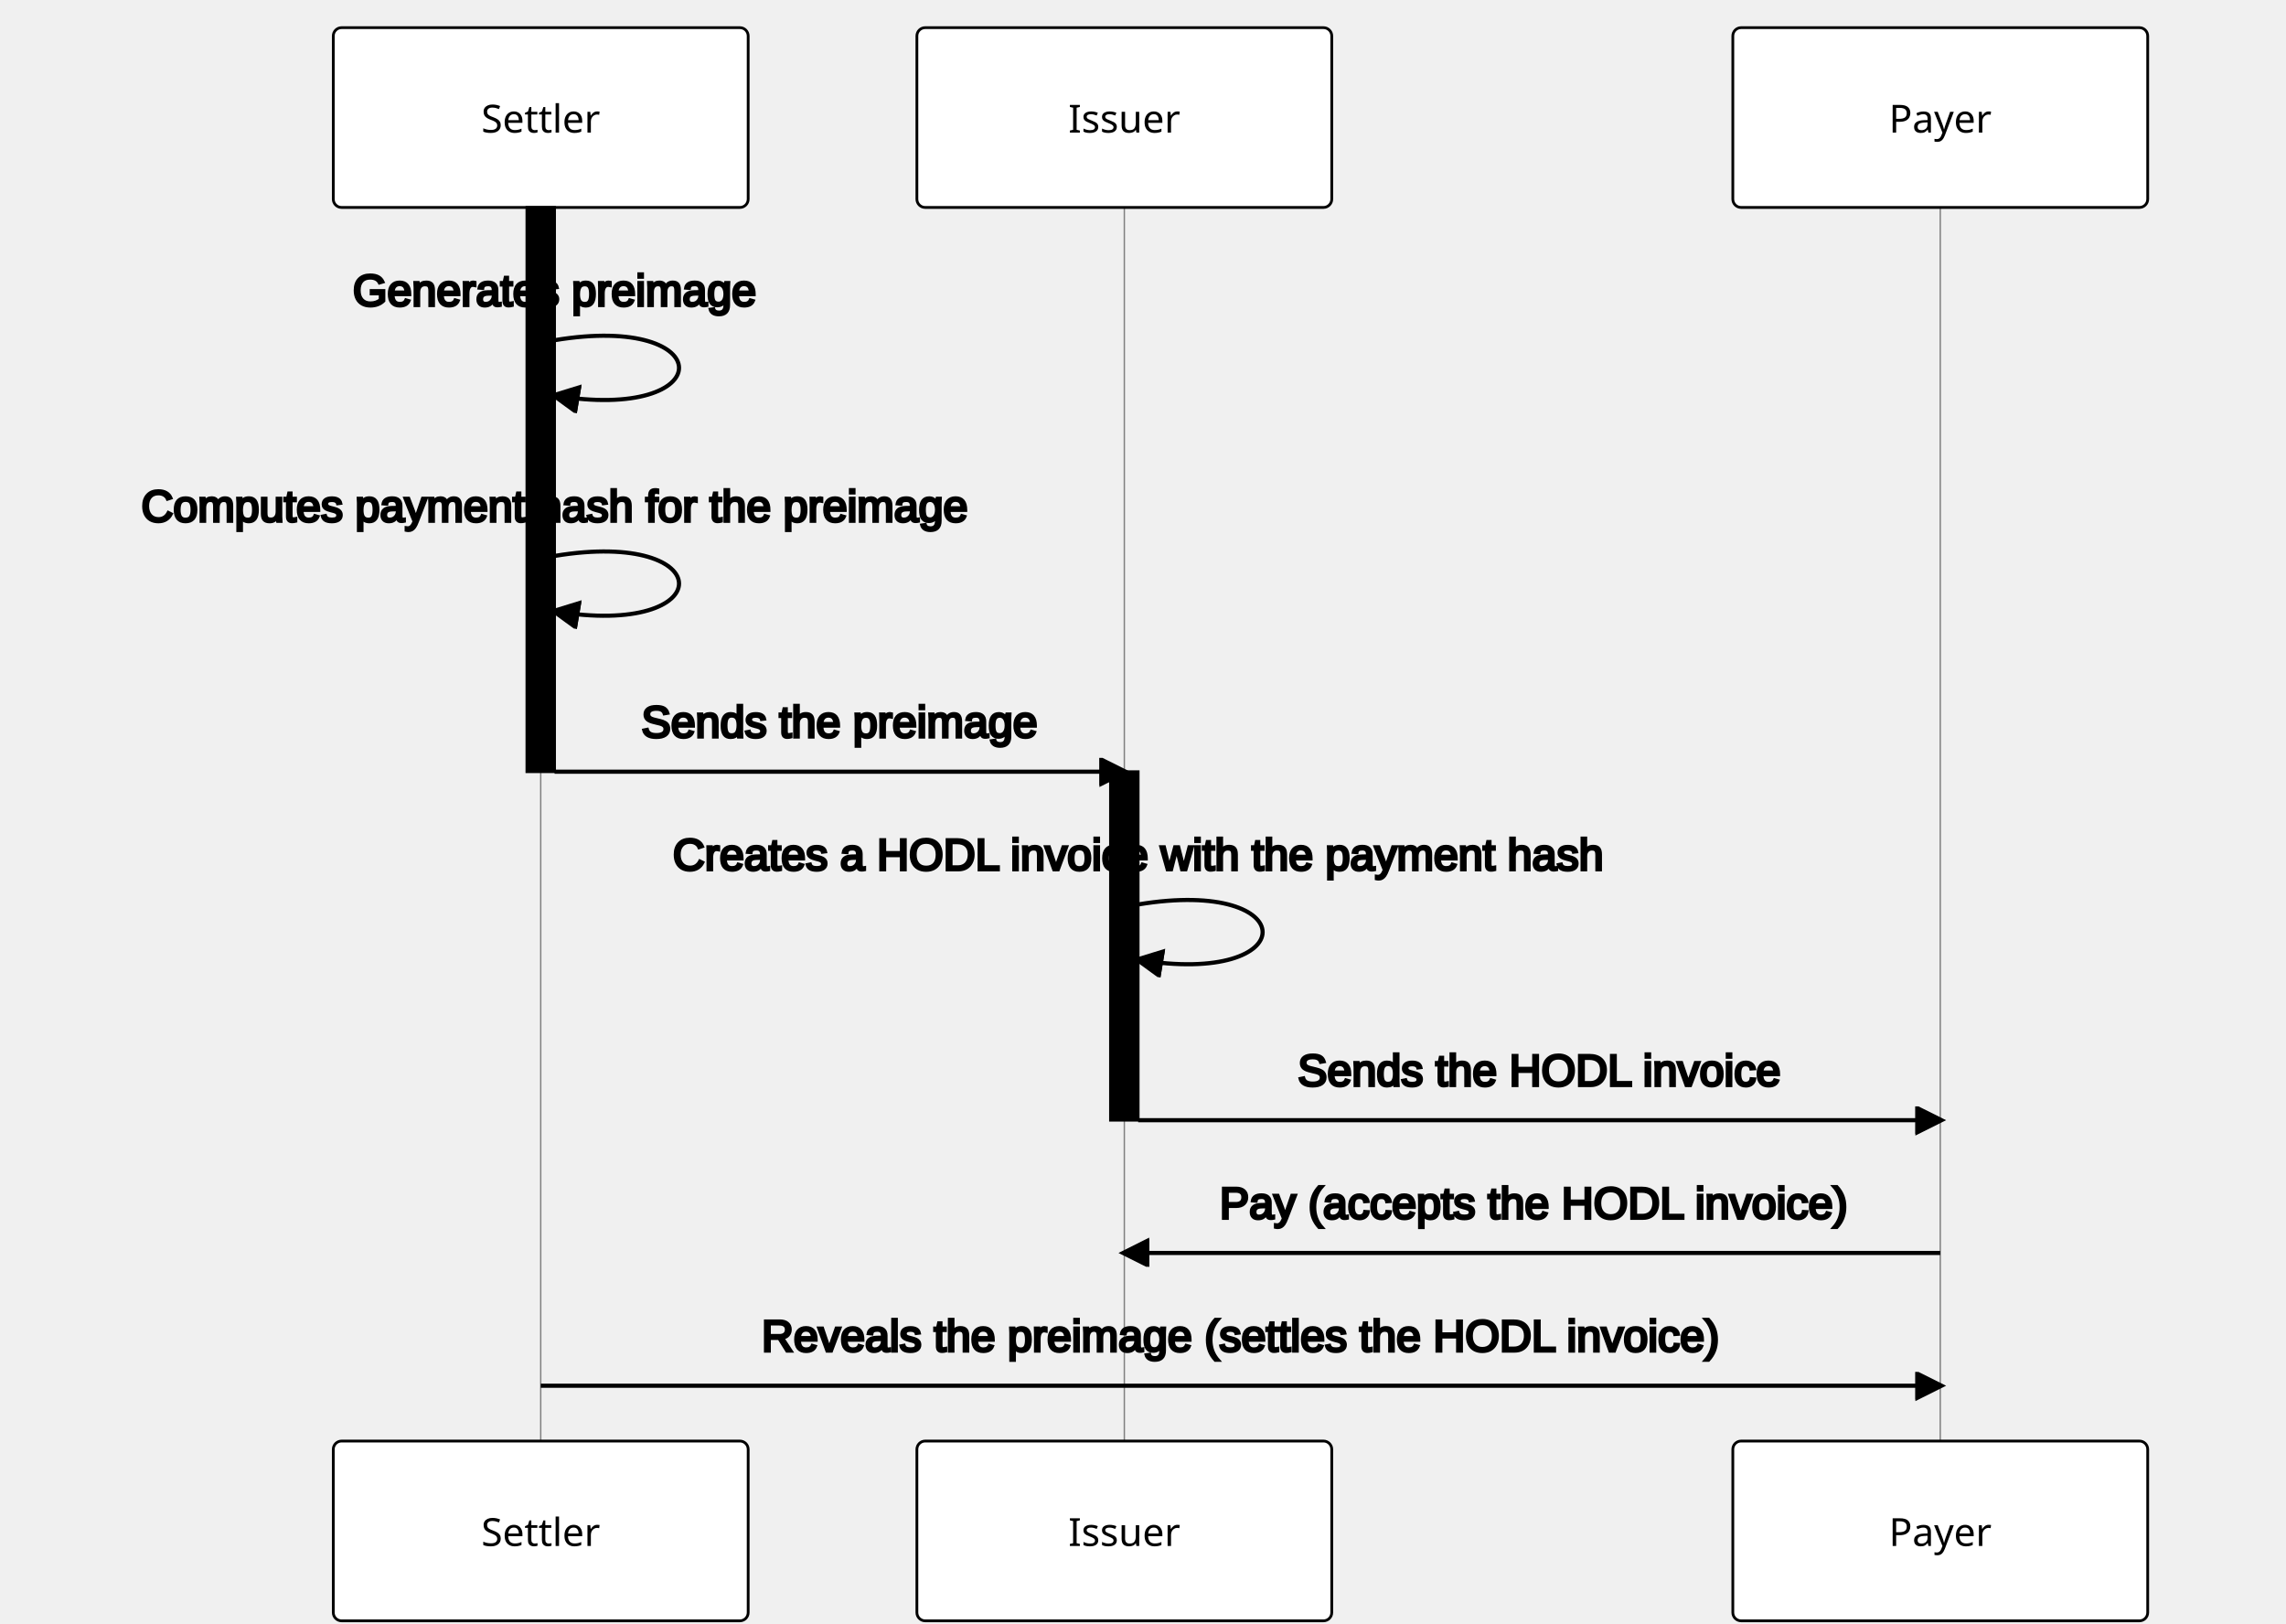
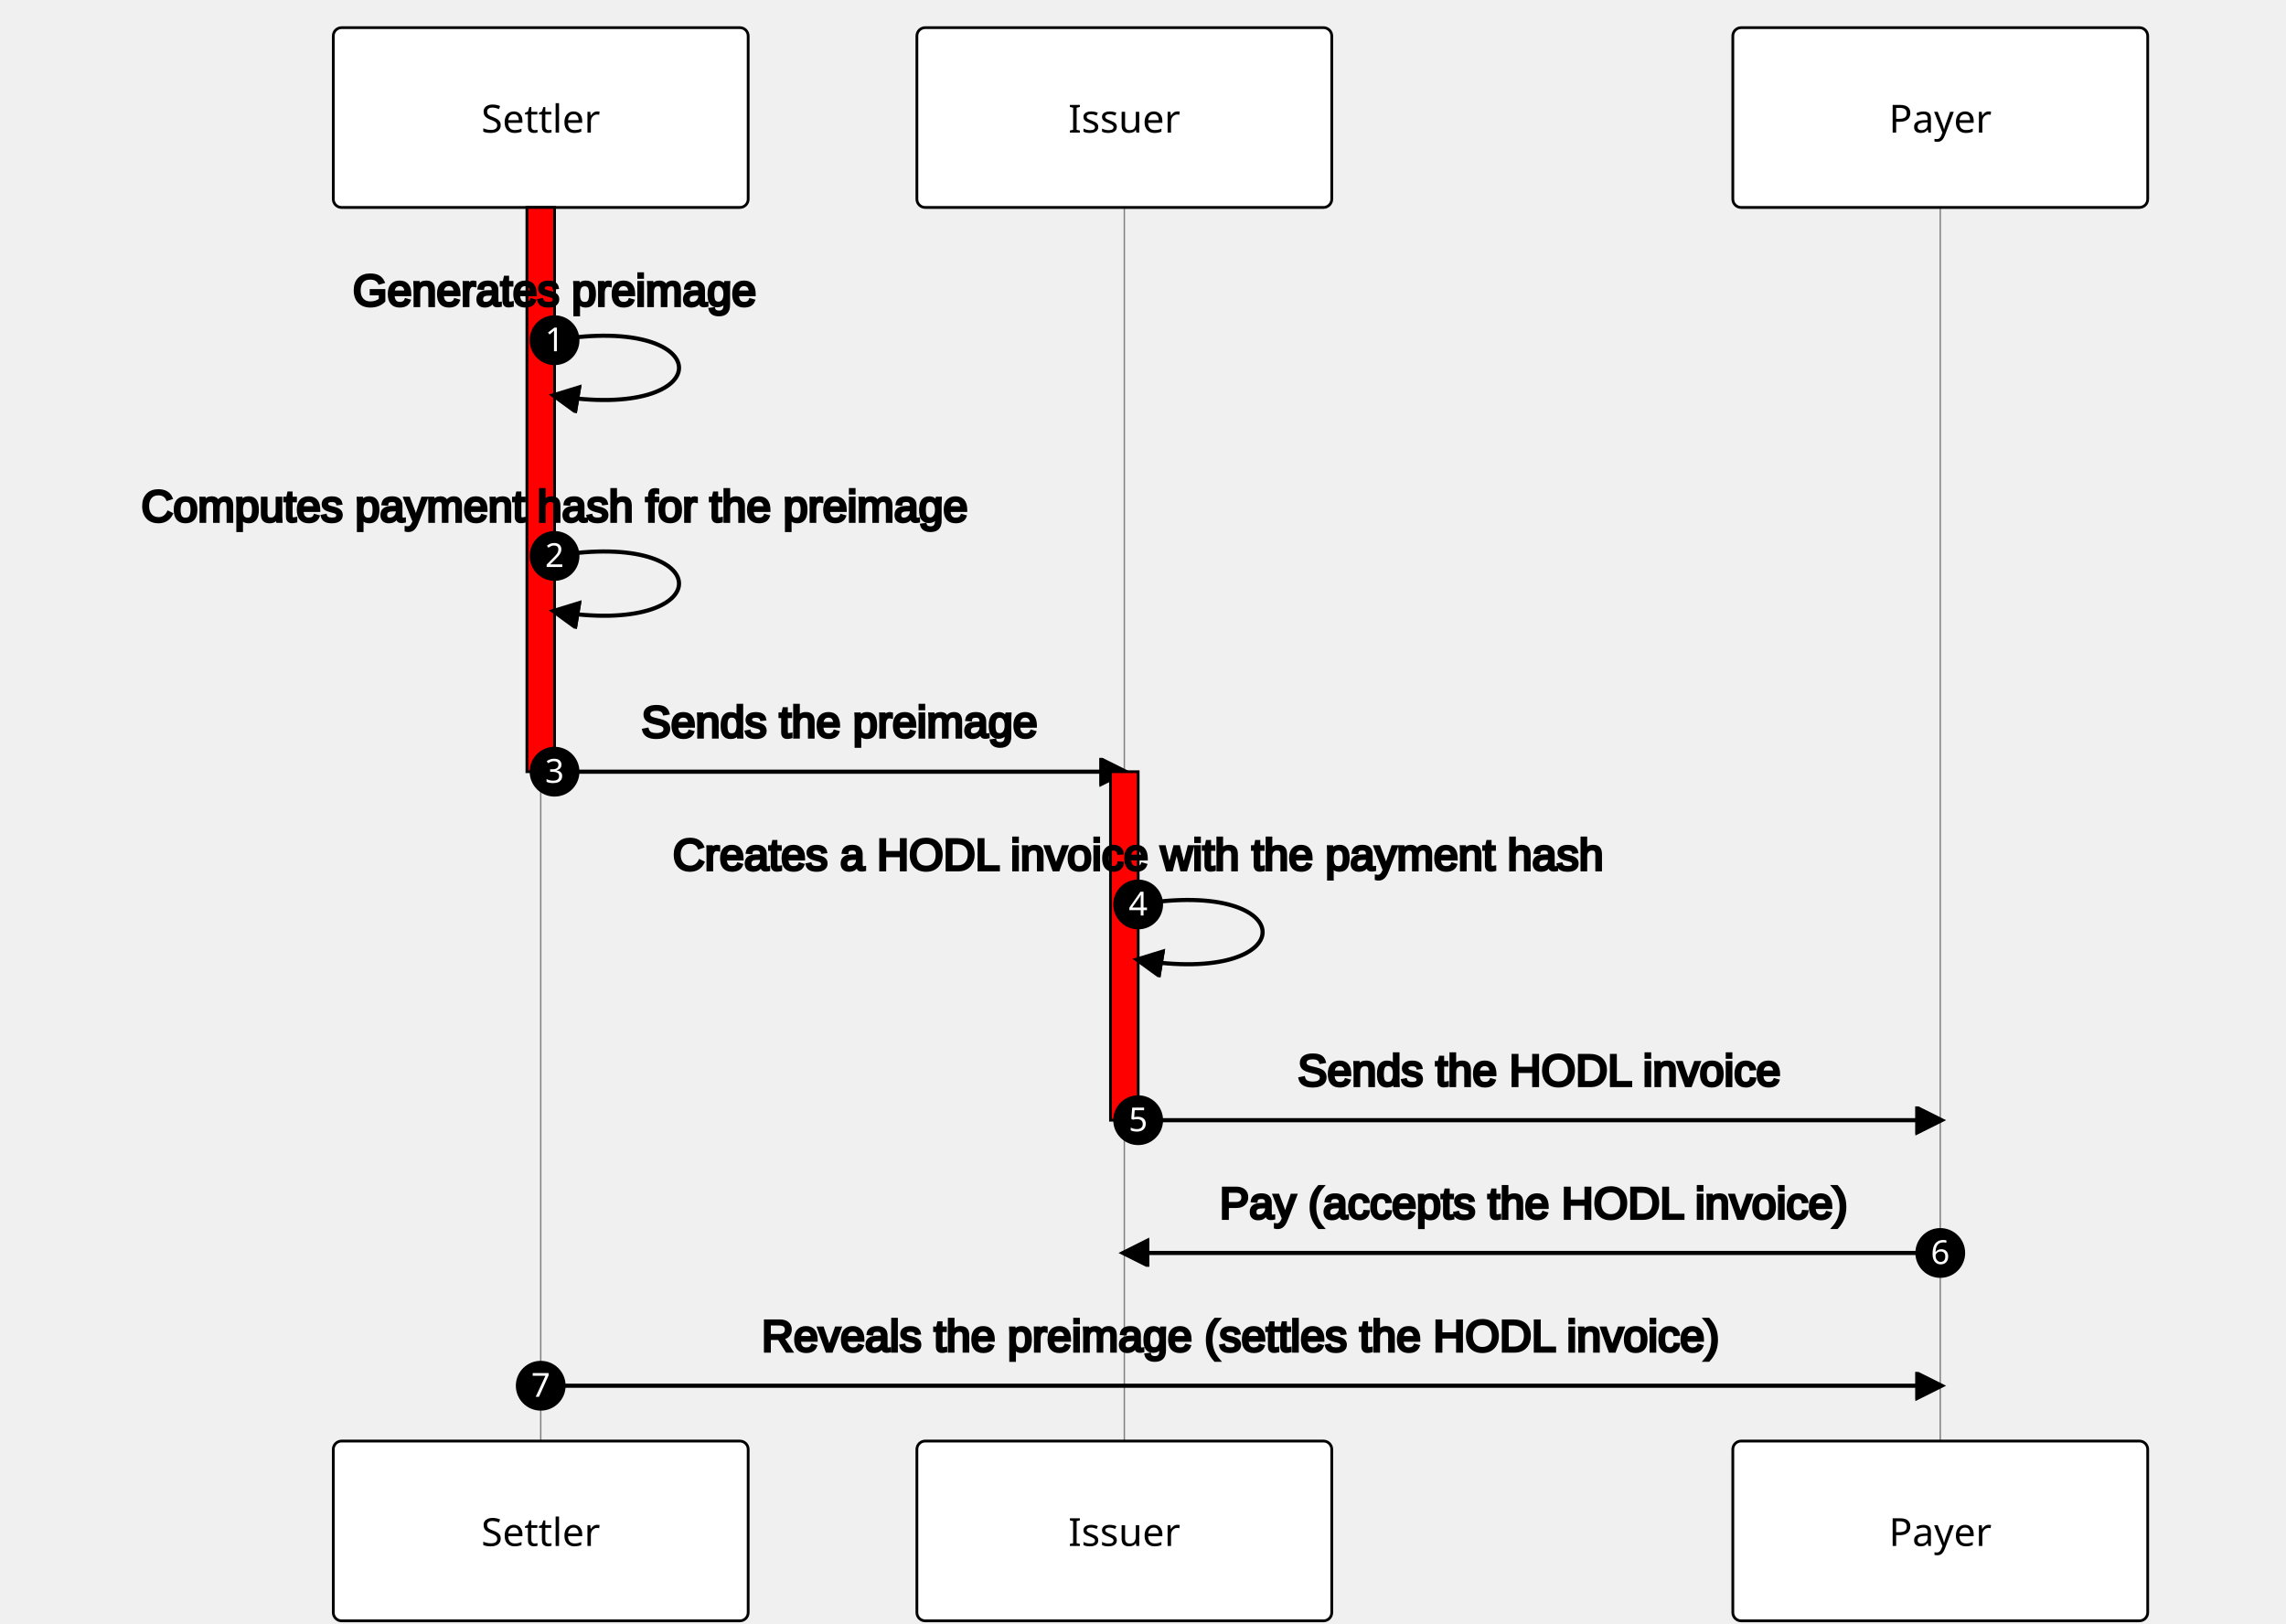
- <svg xmlns="http://www.w3.org/2000/svg" id="mermaid-1674643308256" width="100%" height="587" style="max-width: 826.5px;" viewBox="-120.5 -10 826.5 587">
-   <style>#mermaid-1674643308256{font-family:"trebuchet ms",verdana,arial,sans-serif;font-size:16px;fill:#000;}#mermaid-1674643308256 .error-icon{fill:#000;}#mermaid-1674643308256 .error-text{fill:#ffffff;stroke:#ffffff;}#mermaid-1674643308256 .edge-thickness-normal{stroke-width:2px;}#mermaid-1674643308256 .edge-thickness-thick{stroke-width:3.5px;}#mermaid-1674643308256 .edge-pattern-solid{stroke-dasharray:0;}#mermaid-1674643308256 .edge-pattern-dashed{stroke-dasharray:3;}#mermaid-1674643308256 .edge-pattern-dotted{stroke-dasharray:2;}#mermaid-1674643308256 .marker{fill:#000;stroke:#000;}#mermaid-1674643308256 .marker.cross{stroke:#000;}#mermaid-1674643308256 svg{font-family:"trebuchet ms",verdana,arial,sans-serif;font-size:16px;}#mermaid-1674643308256 .actor{stroke:#000;fill:#FFFFFF;}#mermaid-1674643308256 text.actor &gt; tspan{fill:#000;stroke:none;}#mermaid-1674643308256 .actor-line{stroke:grey;}#mermaid-1674643308256 .messageLine0{stroke-width:1.5;stroke-dasharray:none;stroke:#000;}#mermaid-1674643308256 .messageLine1{stroke-width:1.5;stroke-dasharray:2,2;stroke:#000;}#mermaid-1674643308256 #arrowhead path{fill:#000;stroke:#000;}#mermaid-1674643308256 .sequenceNumber{fill:#ffffff;}#mermaid-1674643308256 #sequencenumber{fill:#000;}#mermaid-1674643308256 #crosshead path{fill:#000;stroke:#000;}#mermaid-1674643308256 .messageText{fill:#000;stroke:#000;}#mermaid-1674643308256 .labelBox{stroke:#000;fill:#FFFFFF;}#mermaid-1674643308256 .labelText,#mermaid-1674643308256 .labelText &gt; tspan{fill:#000;stroke:none;}#mermaid-1674643308256 .loopText,#mermaid-1674643308256 .loopText &gt; tspan{fill:#000;stroke:none;}#mermaid-1674643308256 .loopLine{stroke-width:2px;stroke-dasharray:2,2;stroke:#000;fill:#000;}#mermaid-1674643308256 .note{stroke:hsl(52.683,60%,73.922%);fill:#fff5ad;}#mermaid-1674643308256 .noteText,#mermaid-1674643308256 .noteText &gt; tspan{fill:#333;stroke:none;}#mermaid-1674643308256 .activation0{fill:#000;stroke:#000;}#mermaid-1674643308256 .activation1{fill:#000;stroke:#000;}#mermaid-1674643308256 .activation2{fill:#000;stroke:#000;}#mermaid-1674643308256:root{--mermaid-font-family:"trebuchet ms",verdana,arial,sans-serif;}</style>
+ <svg xmlns="http://www.w3.org/2000/svg" id="mermaid-1675575125563" width="100%" height="587" style="max-width: 826.5px;" viewBox="-120.5 -10 826.5 587">
+   <style>#mermaid-1675575125563{font-family:"trebuchet ms",verdana,arial,sans-serif;font-size:16px;fill:#000;}#mermaid-1675575125563 .error-icon{fill:#000;}#mermaid-1675575125563 .error-text{fill:#ffffff;stroke:#ffffff;}#mermaid-1675575125563 .edge-thickness-normal{stroke-width:2px;}#mermaid-1675575125563 .edge-thickness-thick{stroke-width:3.5px;}#mermaid-1675575125563 .edge-pattern-solid{stroke-dasharray:0;}#mermaid-1675575125563 .edge-pattern-dashed{stroke-dasharray:3;}#mermaid-1675575125563 .edge-pattern-dotted{stroke-dasharray:2;}#mermaid-1675575125563 .marker{fill:#000;stroke:#000;}#mermaid-1675575125563 .marker.cross{stroke:#000;}#mermaid-1675575125563 svg{font-family:"trebuchet ms",verdana,arial,sans-serif;font-size:16px;}#mermaid-1675575125563 .actor{stroke:#000;fill:#FFF;}#mermaid-1675575125563 text.actor &gt; tspan{fill:#000;stroke:none;}#mermaid-1675575125563 .actor-line{stroke:grey;}#mermaid-1675575125563 .messageLine0{stroke-width:1.5;stroke-dasharray:none;stroke:#000;}#mermaid-1675575125563 .messageLine1{stroke-width:1.5;stroke-dasharray:2,2;stroke:#000;}#mermaid-1675575125563 #arrowhead path{fill:#000;stroke:#000;}#mermaid-1675575125563 .sequenceNumber{fill:#ffffff;}#mermaid-1675575125563 #sequencenumber{fill:#000;}#mermaid-1675575125563 #crosshead path{fill:#000;stroke:#000;}#mermaid-1675575125563 .messageText{fill:#000;stroke:#000;}#mermaid-1675575125563 .labelBox{stroke:#F00;fill:#FFF;}#mermaid-1675575125563 .labelText,#mermaid-1675575125563 .labelText &gt; tspan{fill:#000;stroke:none;}#mermaid-1675575125563 .loopText,#mermaid-1675575125563 .loopText &gt; tspan{fill:#000;stroke:none;}#mermaid-1675575125563 .loopLine{stroke-width:2px;stroke-dasharray:2,2;stroke:#F00;fill:#F00;}#mermaid-1675575125563 .note{stroke:hsl(52.683,60%,73.922%);fill:#fff5ad;}#mermaid-1675575125563 .noteText,#mermaid-1675575125563 .noteText &gt; tspan{fill:#333;stroke:none;}#mermaid-1675575125563 .activation0{fill:#F00;stroke:#000;}#mermaid-1675575125563 .activation1{fill:#F00;stroke:#000;}#mermaid-1675575125563 .activation2{fill:#F00;stroke:#000;}#mermaid-1675575125563:root{--mermaid-font-family:"trebuchet ms",verdana,arial,sans-serif;}</style>
  <g />
  <g>
    <line id="actor0" x1="75" y1="5" x2="75" y2="576" class="actor-line" stroke-width="0.5px" stroke="#999" />
    <rect x="0" y="0" fill="#eaeaea" stroke="#666" width="150" height="65" rx="3" ry="3" class="actor" />
    <text x="75" y="32.5" dominant-baseline="central" alignment-baseline="central" class="actor" style="text-anchor: middle; font-size: 14px; font-weight: 400; font-family: Open-Sans, sans-serif;">
      <tspan x="75" dy="0">Settler</tspan>
    </text>
  </g>
  <g>
    <line id="actor1" x1="286" y1="5" x2="286" y2="576" class="actor-line" stroke-width="0.5px" stroke="#999" />
    <rect x="211" y="0" fill="#eaeaea" stroke="#666" width="150" height="65" rx="3" ry="3" class="actor" />
    <text x="286" y="32.5" dominant-baseline="central" alignment-baseline="central" class="actor" style="text-anchor: middle; font-size: 14px; font-weight: 400; font-family: Open-Sans, sans-serif;">
      <tspan x="286" dy="0">Issuer</tspan>
    </text>
  </g>
  <g>
    <line id="actor2" x1="581" y1="5" x2="581" y2="576" class="actor-line" stroke-width="0.5px" stroke="#999" />
    <rect x="506" y="0" fill="#eaeaea" stroke="#666" width="150" height="65" rx="3" ry="3" class="actor" />
    <text x="581" y="32.5" dominant-baseline="central" alignment-baseline="central" class="actor" style="text-anchor: middle; font-size: 14px; font-weight: 400; font-family: Open-Sans, sans-serif;">
      <tspan x="581" dy="0">Payer</tspan>
    </text>
  </g>
  <defs>
    <marker id="arrowhead" refX="9" refY="5" markerUnits="userSpaceOnUse" markerWidth="12" markerHeight="12" orient="auto">
      <path d="M 0 0 L 10 5 L 0 10 z" />
    </marker>
  </defs>
  <defs>
    <marker id="crosshead" markerWidth="15" markerHeight="8" orient="auto" refX="16" refY="4">
      <path fill="black" stroke="#000000" stroke-width="1px" d="M 9,2 V 6 L16,4 Z" style="stroke-dasharray: 0, 0;" />
      <path fill="none" stroke="#000000" stroke-width="1px" d="M 0,1 L 6,7 M 6,1 L 0,7" style="stroke-dasharray: 0, 0;" />
    </marker>
  </defs>
  <defs>
    <marker id="filled-head" refX="18" refY="7" markerWidth="20" markerHeight="28" orient="auto">
      <path d="M 18,7 L9,13 L14,7 L9,1 Z" />
    </marker>
  </defs>
  <defs>
    <marker id="sequencenumber" refX="15" refY="15" markerWidth="60" markerHeight="40" orient="auto">
      <circle cx="15" cy="15" r="6" />
    </marker>
  </defs>
  <g>
    <rect x="70" y="65" fill="#EDF2AE" stroke="#666" width="10" height="204" rx="0" ry="0" class="activation0" />
  </g>
  <text x="80" y="80" text-anchor="middle" dominant-baseline="middle" alignment-baseline="middle" class="messageText" dy="1em" style="font-family: &quot;trebuchet ms&quot;, verdana, arial, sans-serif; font-size: 16px; font-weight: 400;">Generates preimage</text>
-   <path d="M 80,113 C 140,103 140,143 80,133" class="messageLine0" stroke-width="2" stroke="none" marker-end="url(#arrowhead)" style="fill: none;" />
+   <path d="M 80,113 C 140,103 140,143 80,133" class="messageLine0" stroke-width="2" stroke="none" marker-end="url(#arrowhead)" marker-start="url(#sequencenumber)" style="fill: none;" />
+   <text x="80" y="117" font-family="sans-serif" font-size="12px" text-anchor="middle" textLength="16px" class="sequenceNumber">1</text>
  <text x="80" y="158" text-anchor="middle" dominant-baseline="middle" alignment-baseline="middle" class="messageText" dy="1em" style="font-family: &quot;trebuchet ms&quot;, verdana, arial, sans-serif; font-size: 16px; font-weight: 400;">Computes payment hash for the preimage</text>
-   <path d="M 80,191 C 140,181 140,221 80,211" class="messageLine0" stroke-width="2" stroke="none" marker-end="url(#arrowhead)" style="fill: none;" />
+   <path d="M 80,191 C 140,181 140,221 80,211" class="messageLine0" stroke-width="2" stroke="none" marker-end="url(#arrowhead)" marker-start="url(#sequencenumber)" style="fill: none;" />
+   <text x="80" y="195" font-family="sans-serif" font-size="12px" text-anchor="middle" textLength="16px" class="sequenceNumber">2</text>
  <text x="183" y="236" text-anchor="middle" dominant-baseline="middle" alignment-baseline="middle" class="messageText" dy="1em" style="font-family: &quot;trebuchet ms&quot;, verdana, arial, sans-serif; font-size: 16px; font-weight: 400;">Sends the preimage</text>
-   <line x1="80" y1="269" x2="286" y2="269" class="messageLine0" stroke-width="2" stroke="none" marker-end="url(#arrowhead)" style="fill: none;" />
+   <line x1="80" y1="269" x2="286" y2="269" class="messageLine0" stroke-width="2" stroke="none" marker-end="url(#arrowhead)" marker-start="url(#sequencenumber)" style="fill: none;" />
+   <text x="80" y="273" font-family="sans-serif" font-size="12px" text-anchor="middle" textLength="16px" class="sequenceNumber">3</text>
  <g>
    <rect x="281" y="269" fill="#EDF2AE" stroke="#666" width="10" height="126" rx="0" ry="0" class="activation0" />
  </g>
  <text x="291" y="284" text-anchor="middle" dominant-baseline="middle" alignment-baseline="middle" class="messageText" dy="1em" style="font-family: &quot;trebuchet ms&quot;, verdana, arial, sans-serif; font-size: 16px; font-weight: 400;">Creates a HODL invoice with the payment hash</text>
-   <path d="M 291,317 C 351,307 351,347 291,337" class="messageLine0" stroke-width="2" stroke="none" marker-end="url(#arrowhead)" style="fill: none;" />
+   <path d="M 291,317 C 351,307 351,347 291,337" class="messageLine0" stroke-width="2" stroke="none" marker-end="url(#arrowhead)" marker-start="url(#sequencenumber)" style="fill: none;" />
+   <text x="291" y="321" font-family="sans-serif" font-size="12px" text-anchor="middle" textLength="16px" class="sequenceNumber">4</text>
  <text x="436" y="362" text-anchor="middle" dominant-baseline="middle" alignment-baseline="middle" class="messageText" dy="1em" style="font-family: &quot;trebuchet ms&quot;, verdana, arial, sans-serif; font-size: 16px; font-weight: 400;">Sends the HODL invoice</text>
-   <line x1="291" y1="395" x2="581" y2="395" class="messageLine0" stroke-width="2" stroke="none" marker-end="url(#arrowhead)" style="fill: none;" />
+   <line x1="291" y1="395" x2="581" y2="395" class="messageLine0" stroke-width="2" stroke="none" marker-end="url(#arrowhead)" marker-start="url(#sequencenumber)" style="fill: none;" />
+   <text x="291" y="399" font-family="sans-serif" font-size="12px" text-anchor="middle" textLength="16px" class="sequenceNumber">5</text>
  <text x="434" y="410" text-anchor="middle" dominant-baseline="middle" alignment-baseline="middle" class="messageText" dy="1em" style="font-family: &quot;trebuchet ms&quot;, verdana, arial, sans-serif; font-size: 16px; font-weight: 400;">Pay (accepts the HODL invoice)</text>
-   <line x1="581" y1="443" x2="286" y2="443" class="messageLine0" stroke-width="2" stroke="none" marker-end="url(#arrowhead)" style="fill: none;" />
+   <line x1="581" y1="443" x2="286" y2="443" class="messageLine0" stroke-width="2" stroke="none" marker-end="url(#arrowhead)" marker-start="url(#sequencenumber)" style="fill: none;" />
+   <text x="581" y="447" font-family="sans-serif" font-size="12px" text-anchor="middle" textLength="16px" class="sequenceNumber">6</text>
  <text x="328" y="458" text-anchor="middle" dominant-baseline="middle" alignment-baseline="middle" class="messageText" dy="1em" style="font-family: &quot;trebuchet ms&quot;, verdana, arial, sans-serif; font-size: 16px; font-weight: 400;">Reveals the preimage (settles the HODL invoice)</text>
-   <line x1="75" y1="491" x2="581" y2="491" class="messageLine0" stroke-width="2" stroke="none" marker-end="url(#arrowhead)" style="fill: none;" />
+   <line x1="75" y1="491" x2="581" y2="491" class="messageLine0" stroke-width="2" stroke="none" marker-end="url(#arrowhead)" marker-start="url(#sequencenumber)" style="fill: none;" />
+   <text x="75" y="495" font-family="sans-serif" font-size="12px" text-anchor="middle" textLength="16px" class="sequenceNumber">7</text>
  <g>
    <rect x="0" y="511" fill="#eaeaea" stroke="#666" width="150" height="65" rx="3" ry="3" class="actor" />
    <text x="75" y="543.5" dominant-baseline="central" alignment-baseline="central" class="actor" style="text-anchor: middle; font-size: 14px; font-weight: 400; font-family: Open-Sans, sans-serif;">
      <tspan x="75" dy="0">Settler</tspan>
    </text>
  </g>
  <g>
    <rect x="211" y="511" fill="#eaeaea" stroke="#666" width="150" height="65" rx="3" ry="3" class="actor" />
    <text x="286" y="543.5" dominant-baseline="central" alignment-baseline="central" class="actor" style="text-anchor: middle; font-size: 14px; font-weight: 400; font-family: Open-Sans, sans-serif;">
      <tspan x="286" dy="0">Issuer</tspan>
    </text>
  </g>
  <g>
    <rect x="506" y="511" fill="#eaeaea" stroke="#666" width="150" height="65" rx="3" ry="3" class="actor" />
    <text x="581" y="543.5" dominant-baseline="central" alignment-baseline="central" class="actor" style="text-anchor: middle; font-size: 14px; font-weight: 400; font-family: Open-Sans, sans-serif;">
      <tspan x="581" dy="0">Payer</tspan>
    </text>
  </g>
</svg>
